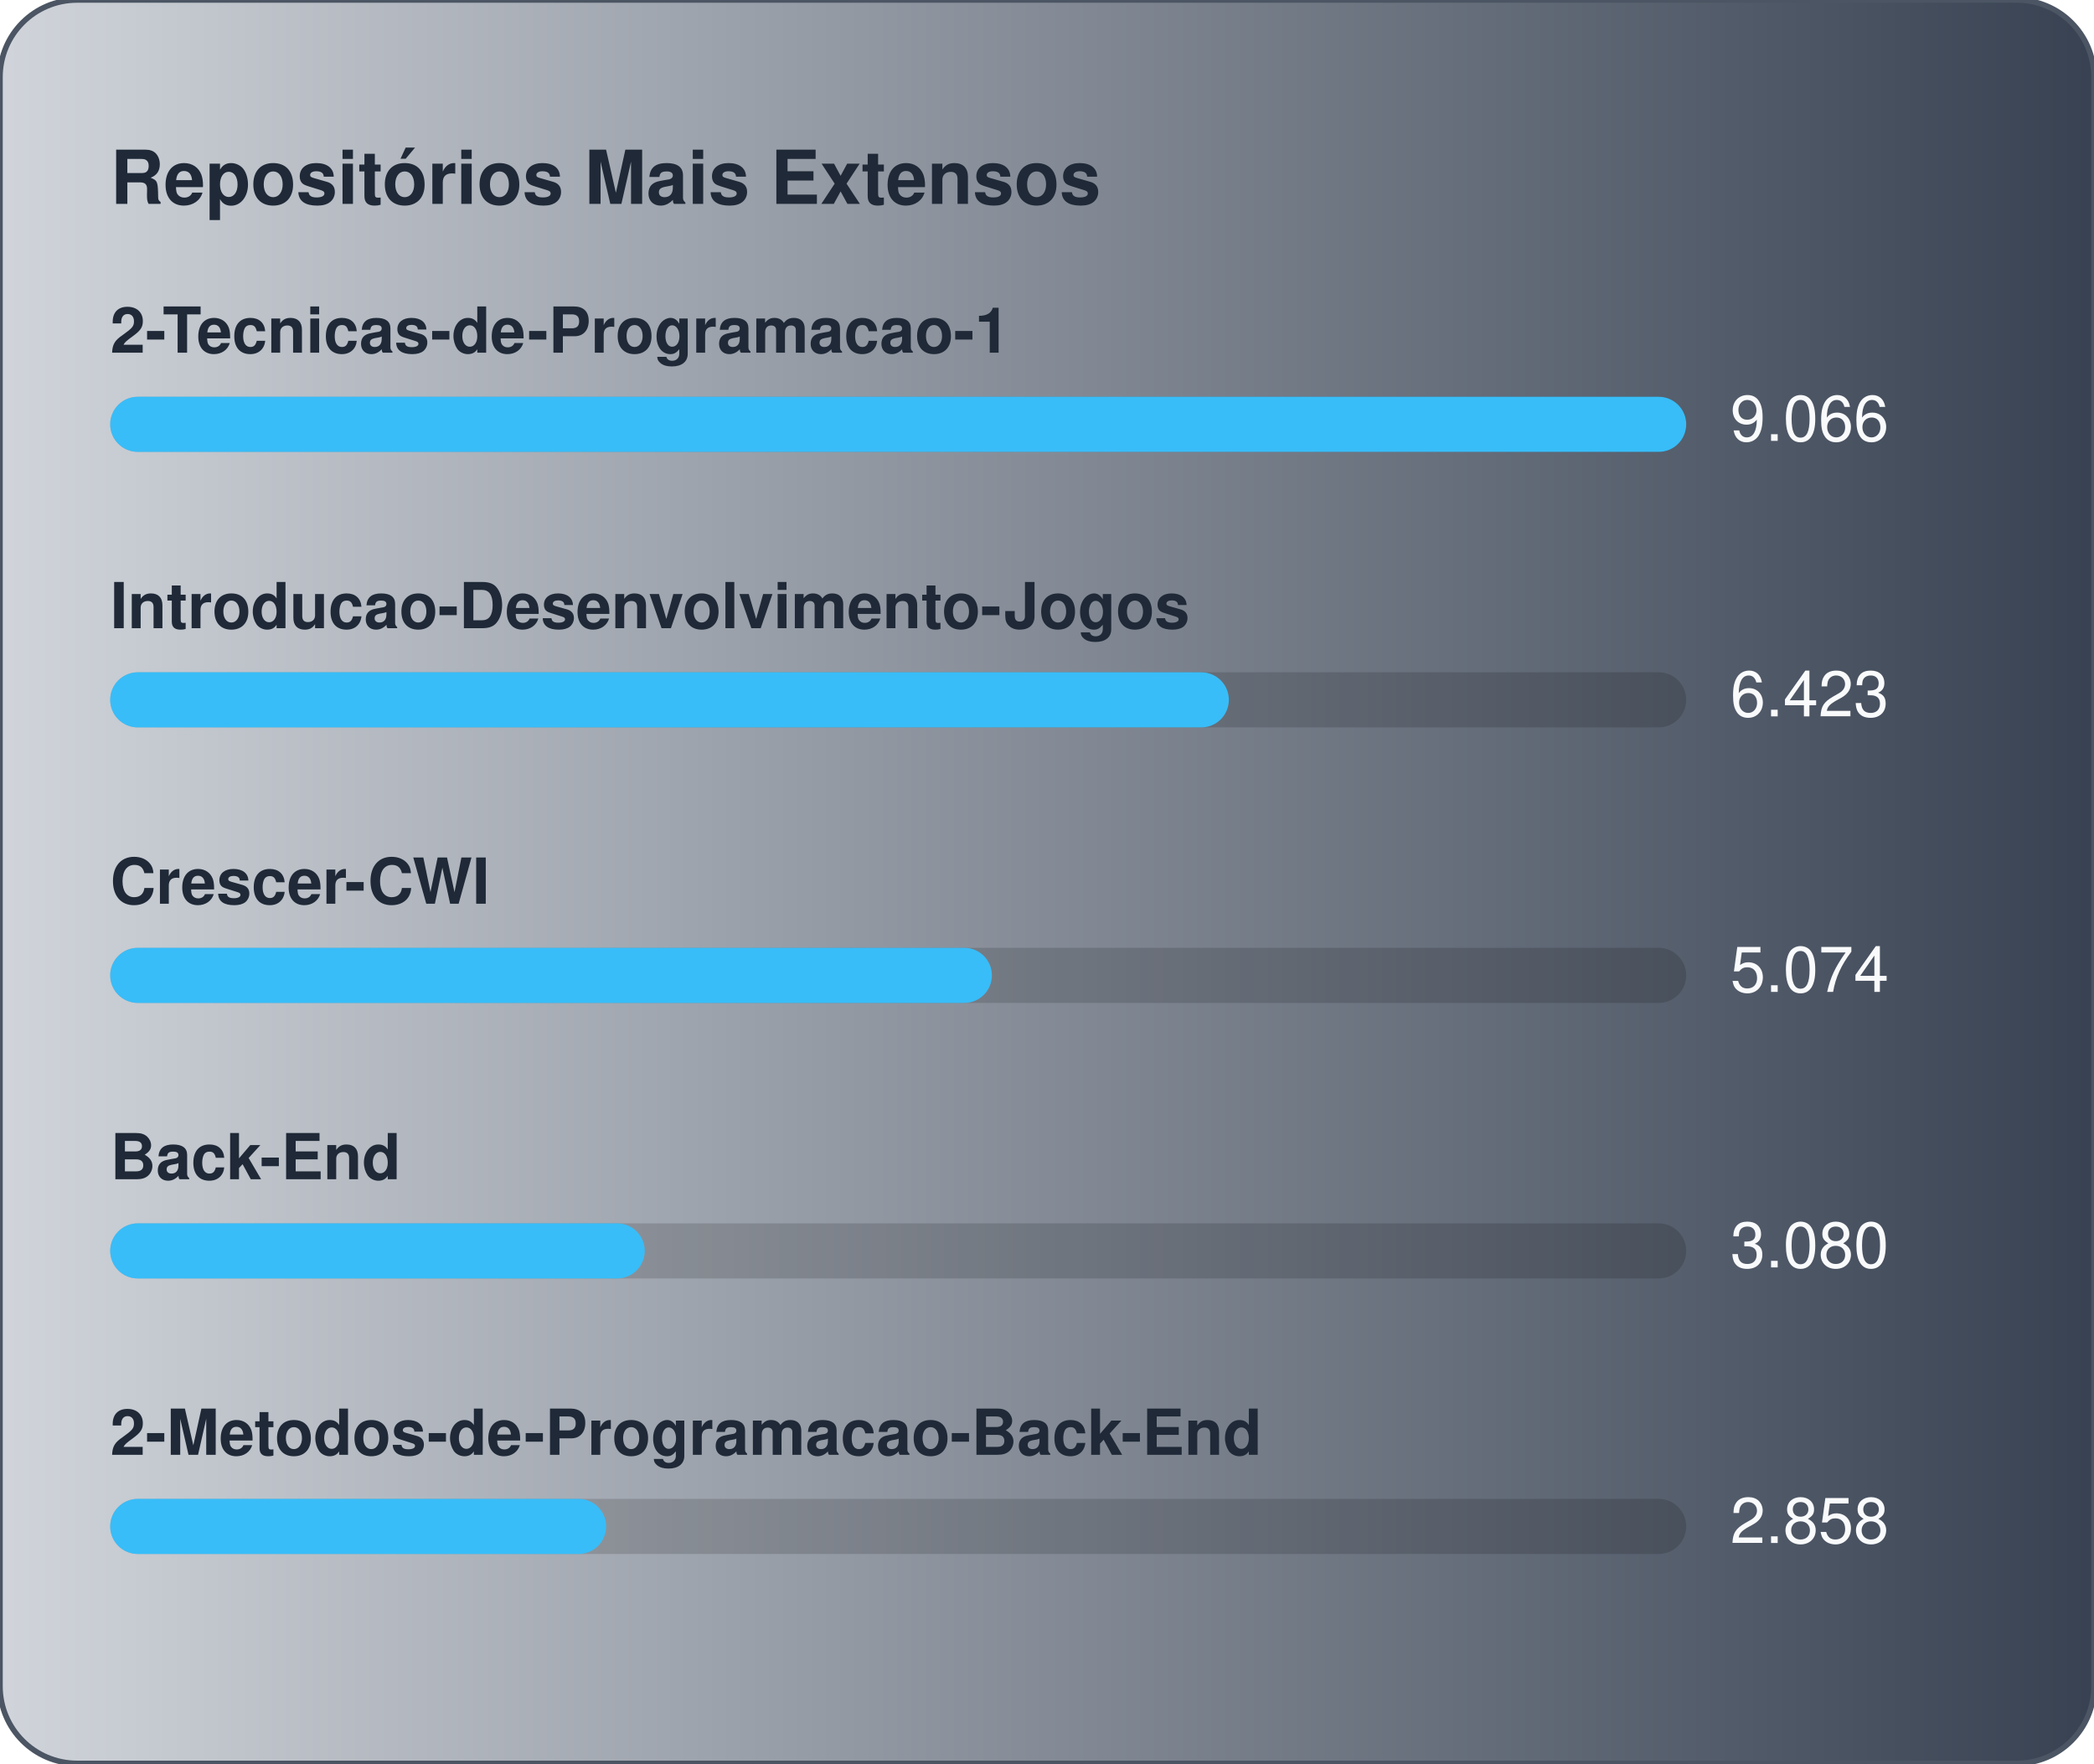
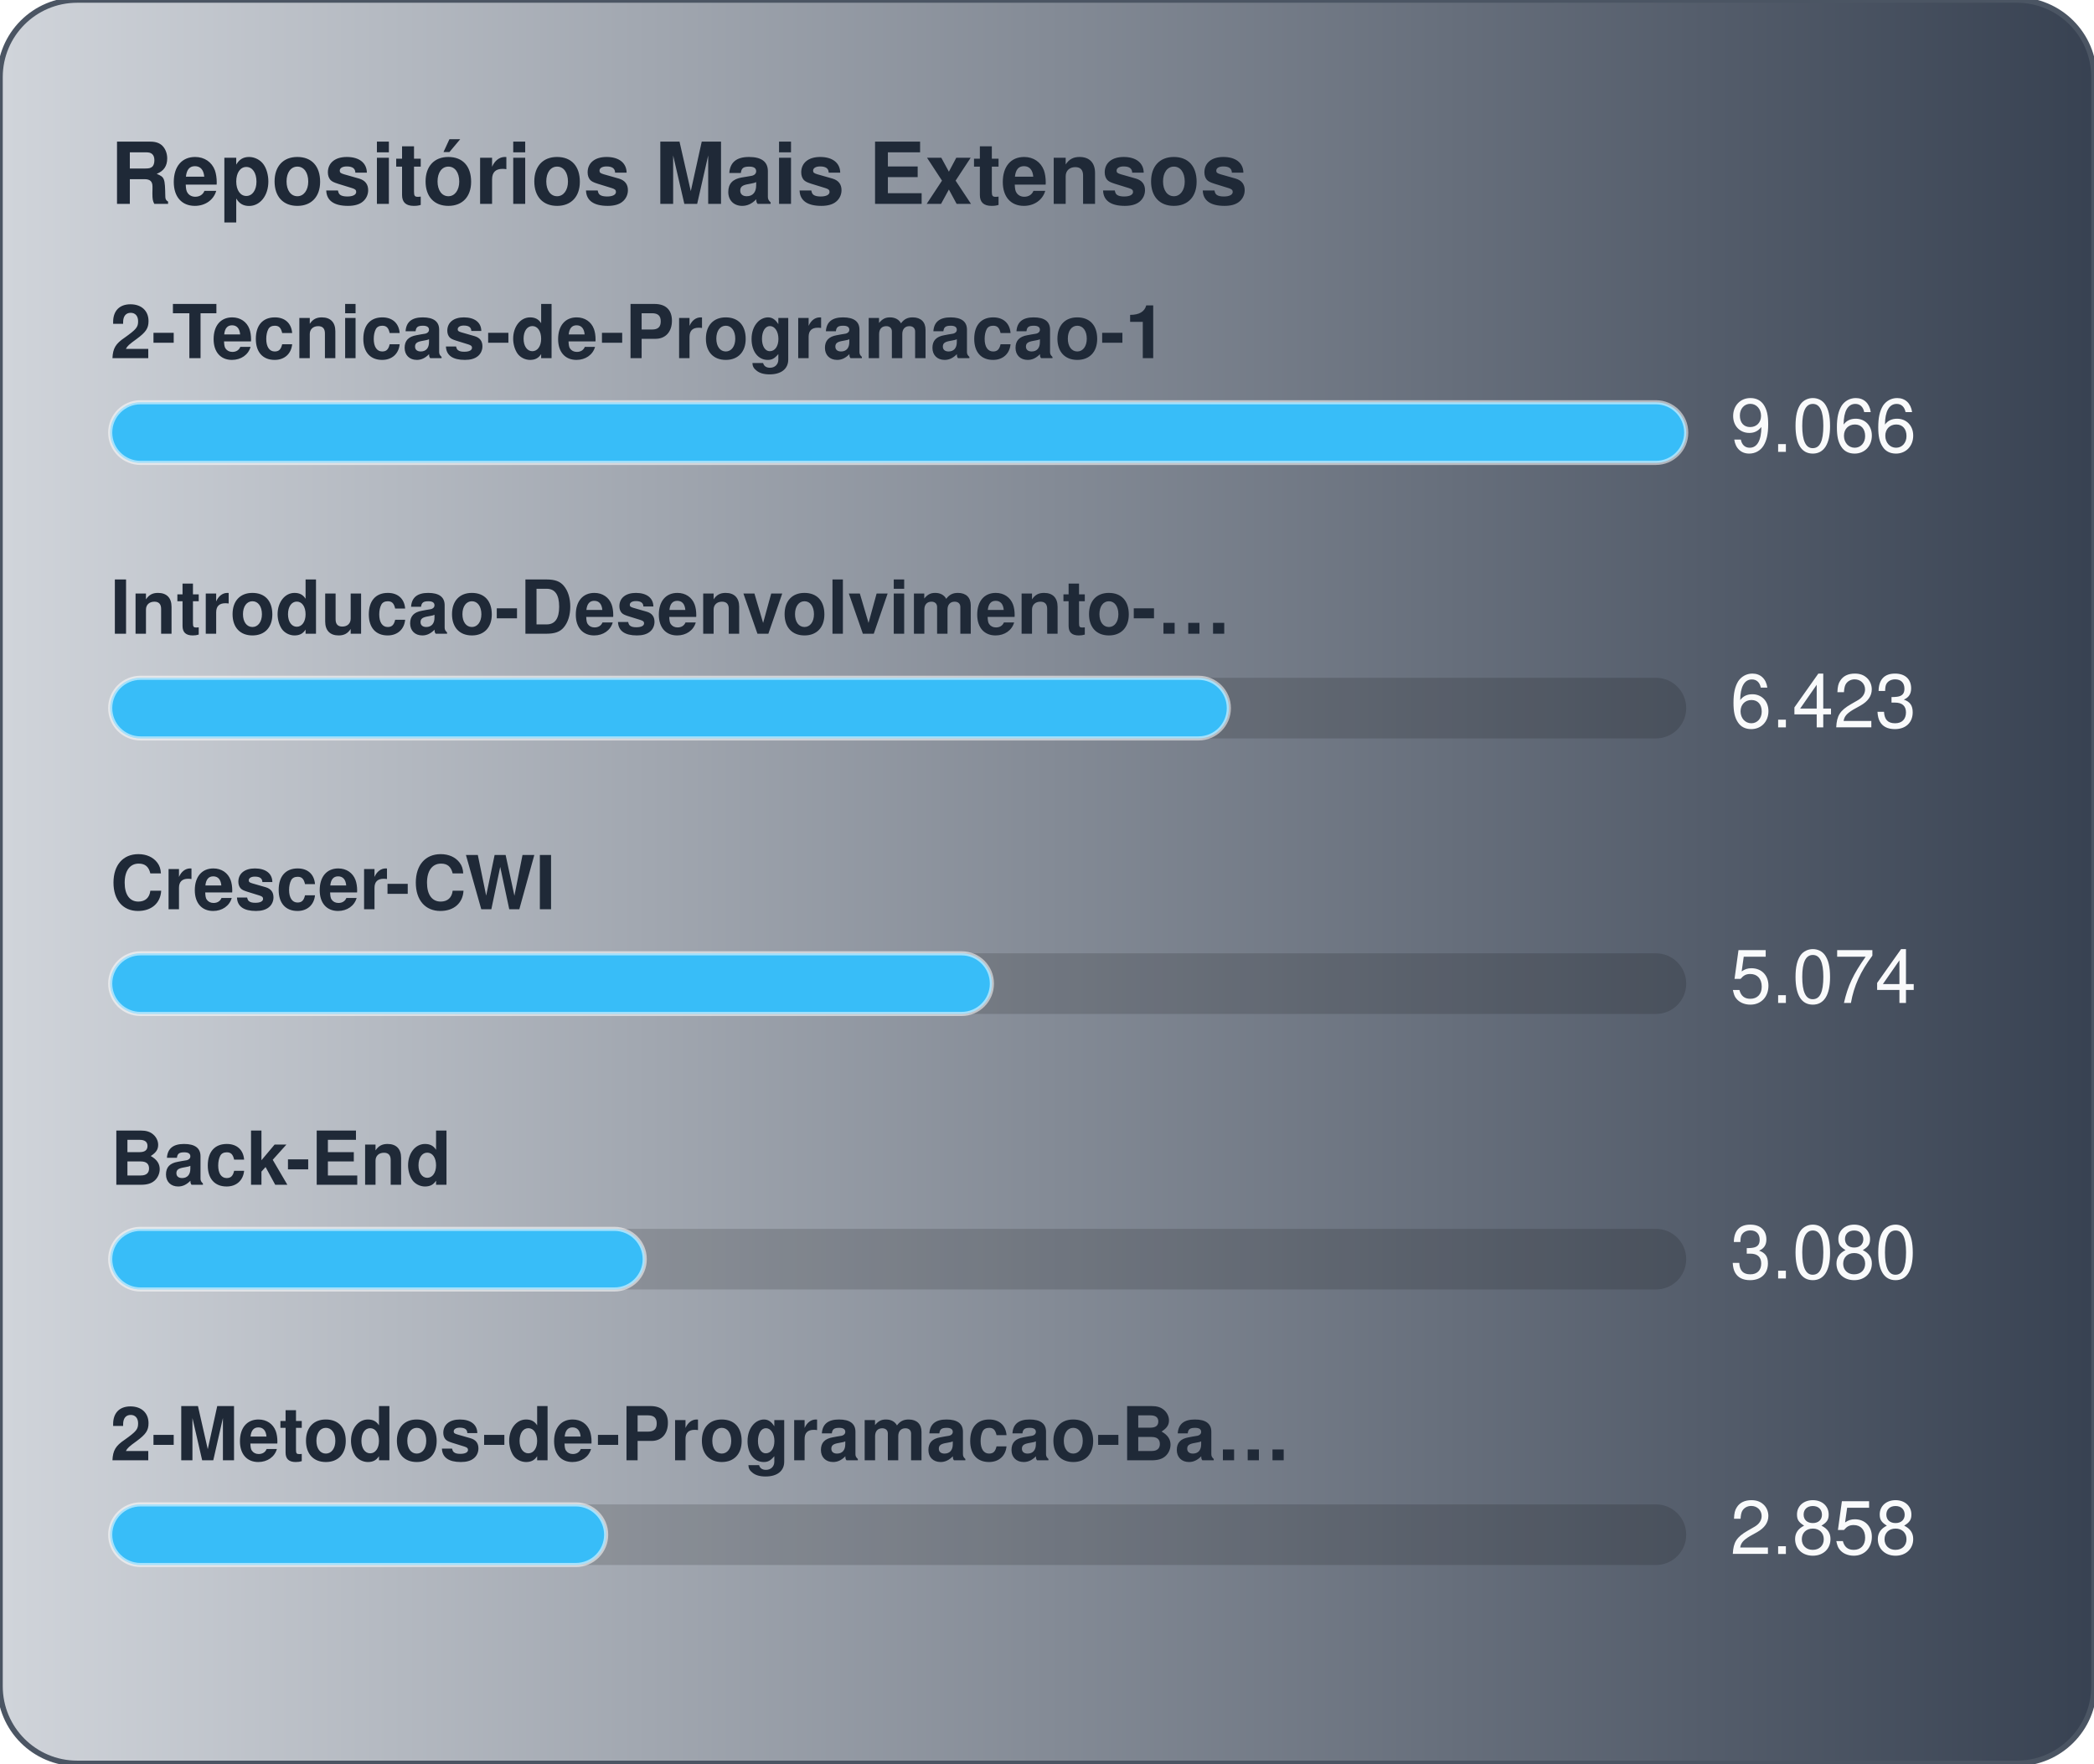
<svg xmlns="http://www.w3.org/2000/svg" width="380" height="320" viewBox="0 0 380 320" role="img" aria-label="Repositórios Mais Extensos">
  <defs>
    <linearGradient id="gradBiggest" x1="0%" y1="0%" x2="100%" y2="0%">
      <stop offset="0%" stop-color="#D1D5DB" />
      <stop offset="100%" stop-color="#374151" />
    </linearGradient>
  </defs>
  <style>
-     text { font-family: -apple-system, BlinkMacSystemFont, "Segoe UI", Helvetica, Arial, sans-serif; font-size: 11.5px; }
+     text { font-family: -apple-system, BlinkMacSystemFont, "Segoe UI", Helvetica, Arial, sans-serif; font-size: 13.5px; }
    .card { fill: url(#gradBiggest); stroke: #4b5563; stroke-width: 1; }
-     .title { fill: #1f2937; font-weight: 700; font-size: 13.5px; }
+     .title { fill: #1f2937; font-weight: 700; font-size: 15.5px; }
    .lbl { fill: #1f2937; font-weight: 600; }
    .val { fill: #f9fafb; }
    .track { fill: rgba(0,0,0,0.15); }
+     .bar { stroke: rgba(255,255,255,0.55); stroke-width: 0.75; }
  </style>
  <rect x="0" y="0" width="380" height="320" rx="14" class="card" />
  <text x="20" y="37" class="title">Repositórios Mais Extensos</text>
-   <text x="20" y="64" class="lbl">2-Tecnicas-de-Programacao-1</text>
-   <rect x="20" y="72" width="286" height="10" rx="5" class="track" />
-   <rect x="20" y="72" width="286" height="10" rx="5" fill="#38bdf8" />
-   <text x="314" y="80" class="val">9.066</text>
-   <text x="20" y="114" class="lbl">Introducao-Desenvolvimento-Jogos</text>
-   <rect x="20" y="122" width="286" height="10" rx="5" class="track" />
-   <rect x="20" y="122" width="203" height="10" rx="5" fill="#38bdf8" />
-   <text x="314" y="130" class="val">6.423</text>
-   <text x="20" y="164" class="lbl">Crescer-CWI</text>
-   <rect x="20" y="172" width="286" height="10" rx="5" class="track" />
-   <rect x="20" y="172" width="160" height="10" rx="5" fill="#38bdf8" />
-   <text x="314" y="180" class="val">5.074</text>
-   <text x="20" y="214" class="lbl">Back-End</text>
-   <rect x="20" y="222" width="286" height="10" rx="5" class="track" />
-   <rect x="20" y="222" width="97" height="10" rx="5" fill="#38bdf8" />
-   <text x="314" y="230" class="val">3.080</text>
-   <text x="20" y="264" class="lbl">2-Metodos-de-Programacao-Back-End</text>
-   <rect x="20" y="272" width="286" height="10" rx="5" class="track" />
-   <rect x="20" y="272" width="90" height="10" rx="5" fill="#38bdf8" />
-   <text x="314" y="280" class="val">2.858</text>
+   <text x="20" y="65" class="lbl">2-Tecnicas-de-Programacao-1</text>
+   <rect x="20" y="73" width="286" height="11" rx="5.5" class="track" />
+   <rect x="20" y="73" width="286" height="11" rx="5.5" fill="#38bdf8" class="bar" />
+   <text x="314" y="82" class="val">9.066</text>
+   <text x="20" y="115" class="lbl">Introducao-Desenvolvimento-…</text>
+   <rect x="20" y="123" width="286" height="11" rx="5.5" class="track" />
+   <rect x="20" y="123" width="203" height="11" rx="5.5" fill="#38bdf8" class="bar" />
+   <text x="314" y="132" class="val">6.423</text>
+   <text x="20" y="165" class="lbl">Crescer-CWI</text>
+   <rect x="20" y="173" width="286" height="11" rx="5.5" class="track" />
+   <rect x="20" y="173" width="160" height="11" rx="5.5" fill="#38bdf8" class="bar" />
+   <text x="314" y="182" class="val">5.074</text>
+   <text x="20" y="215" class="lbl">Back-End</text>
+   <rect x="20" y="223" width="286" height="11" rx="5.5" class="track" />
+   <rect x="20" y="223" width="97" height="11" rx="5.5" fill="#38bdf8" class="bar" />
+   <text x="314" y="232" class="val">3.080</text>
+   <text x="20" y="265" class="lbl">2-Metodos-de-Programacao-Ba…</text>
+   <rect x="20" y="273" width="286" height="11" rx="5.5" class="track" />
+   <rect x="20" y="273" width="90" height="11" rx="5.5" fill="#38bdf8" class="bar" />
+   <text x="314" y="282" class="val">2.858</text>
</svg>
